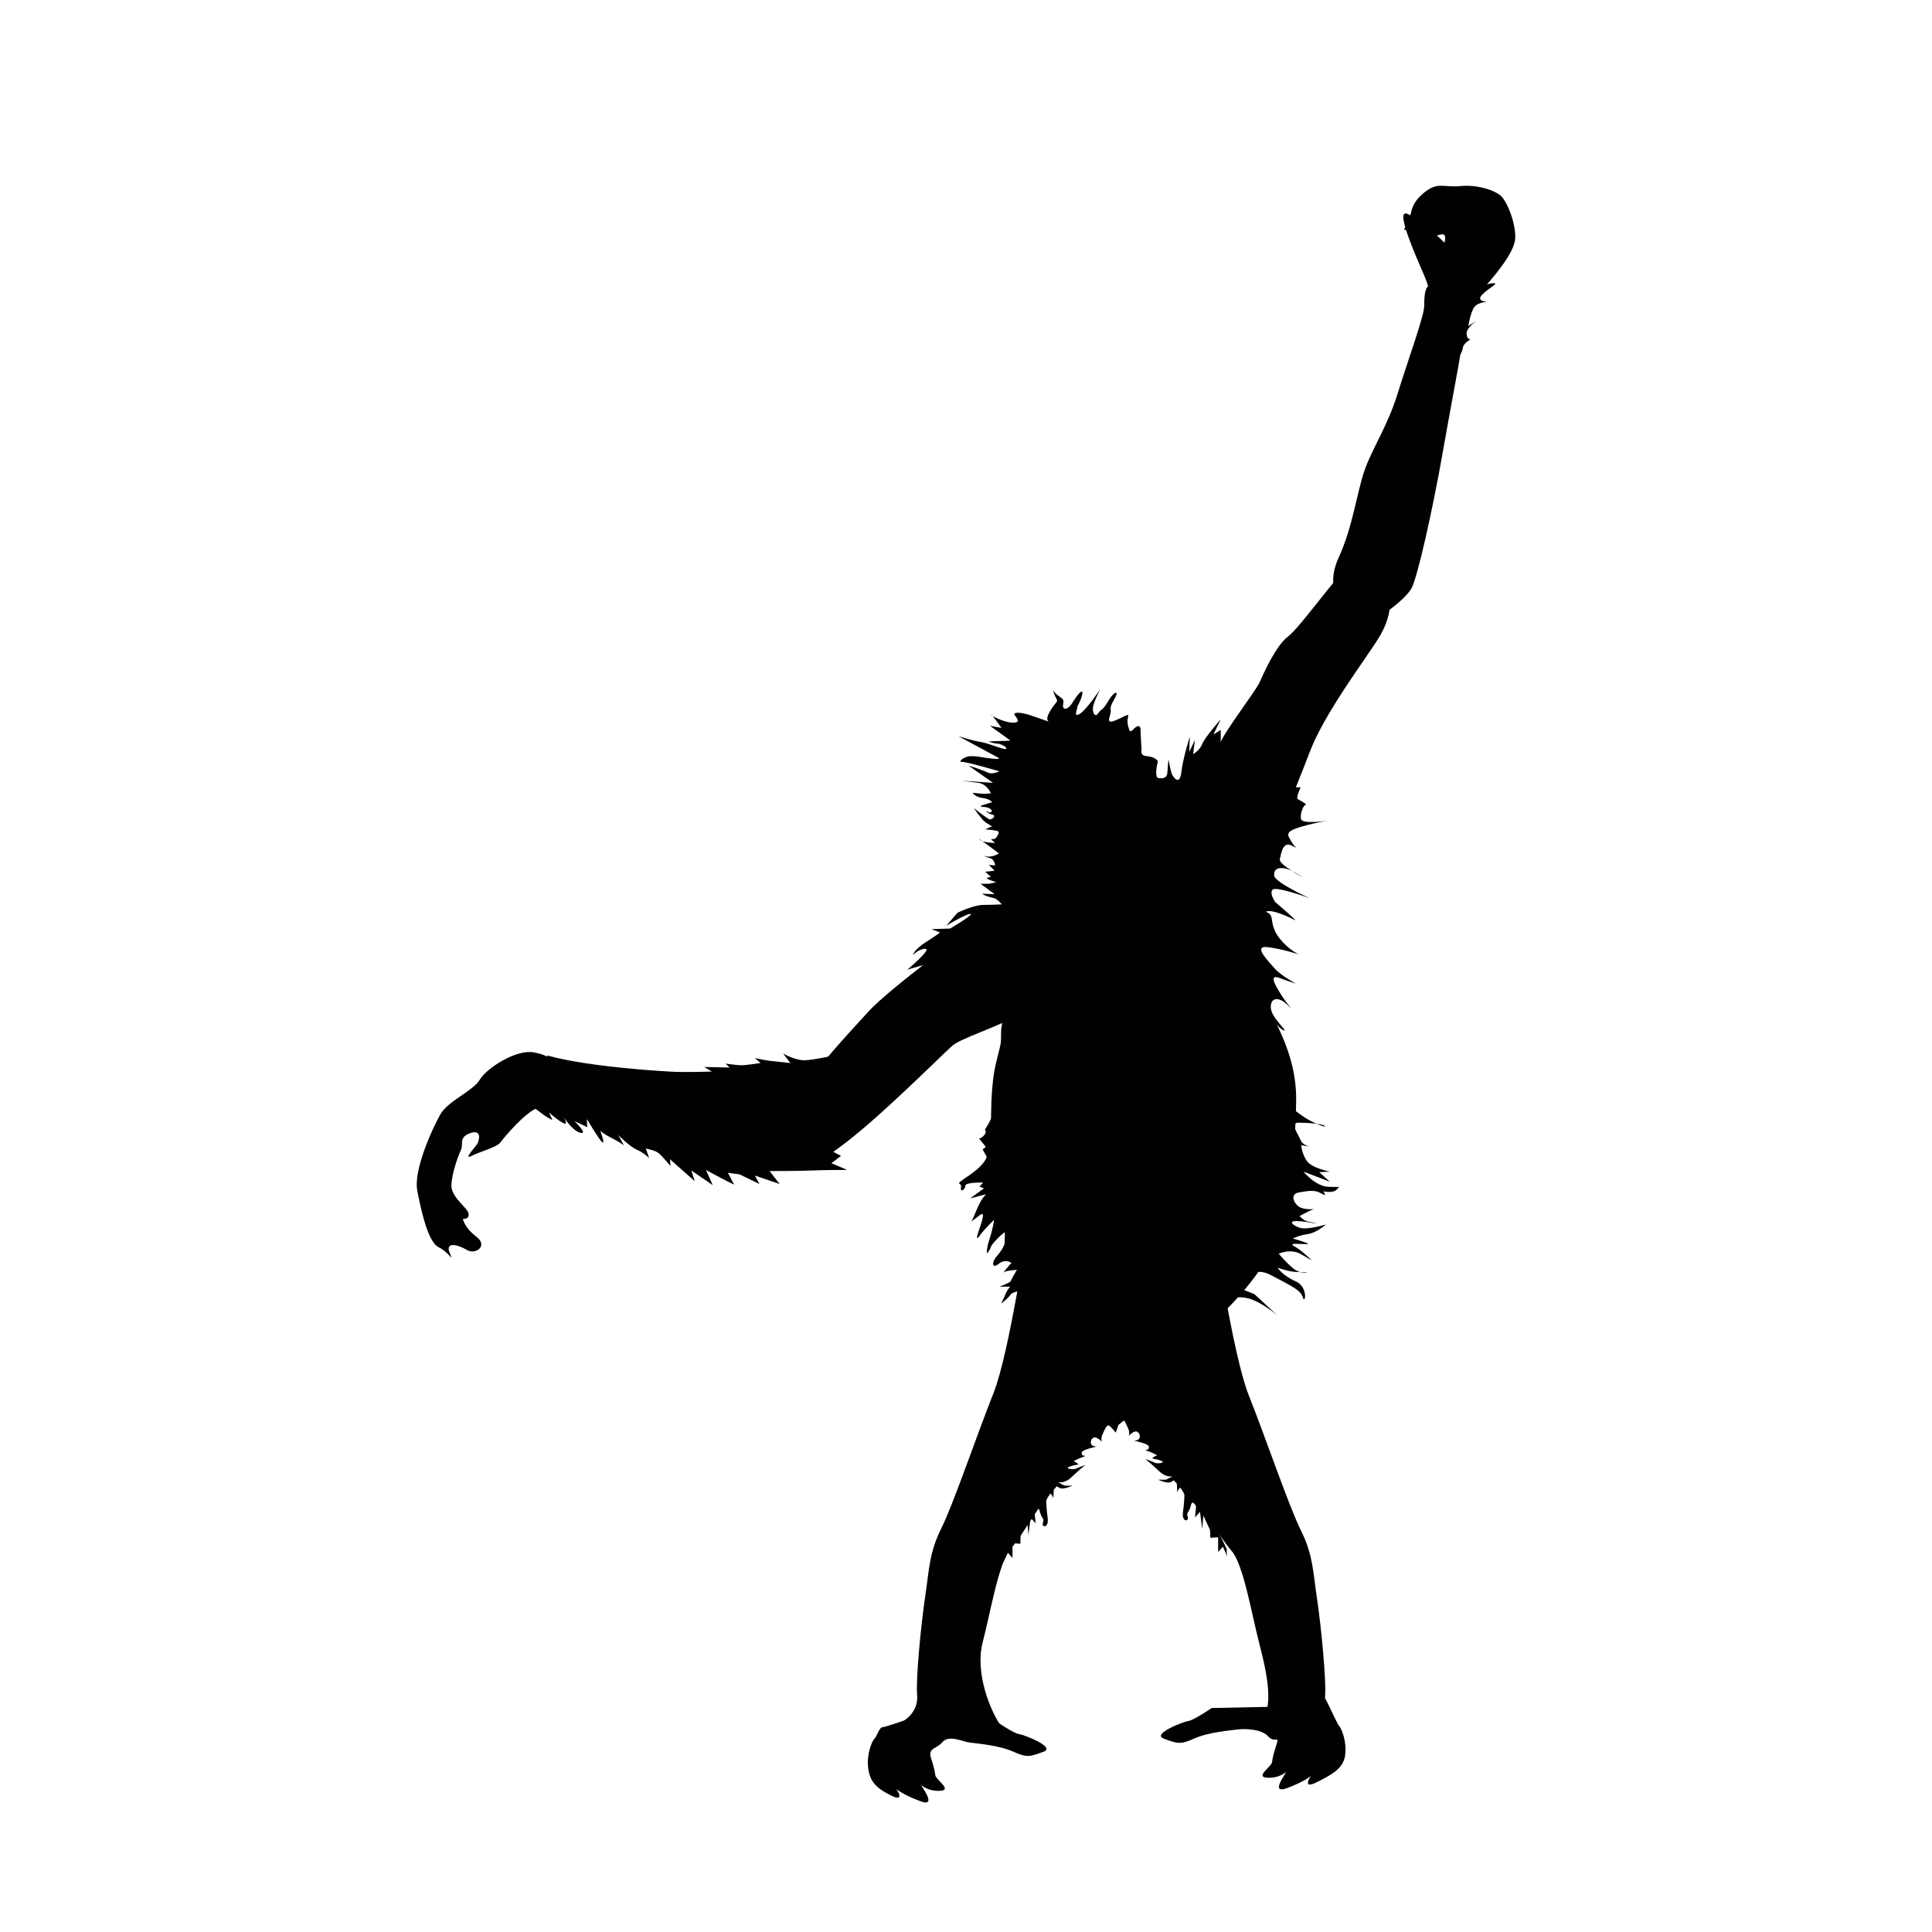
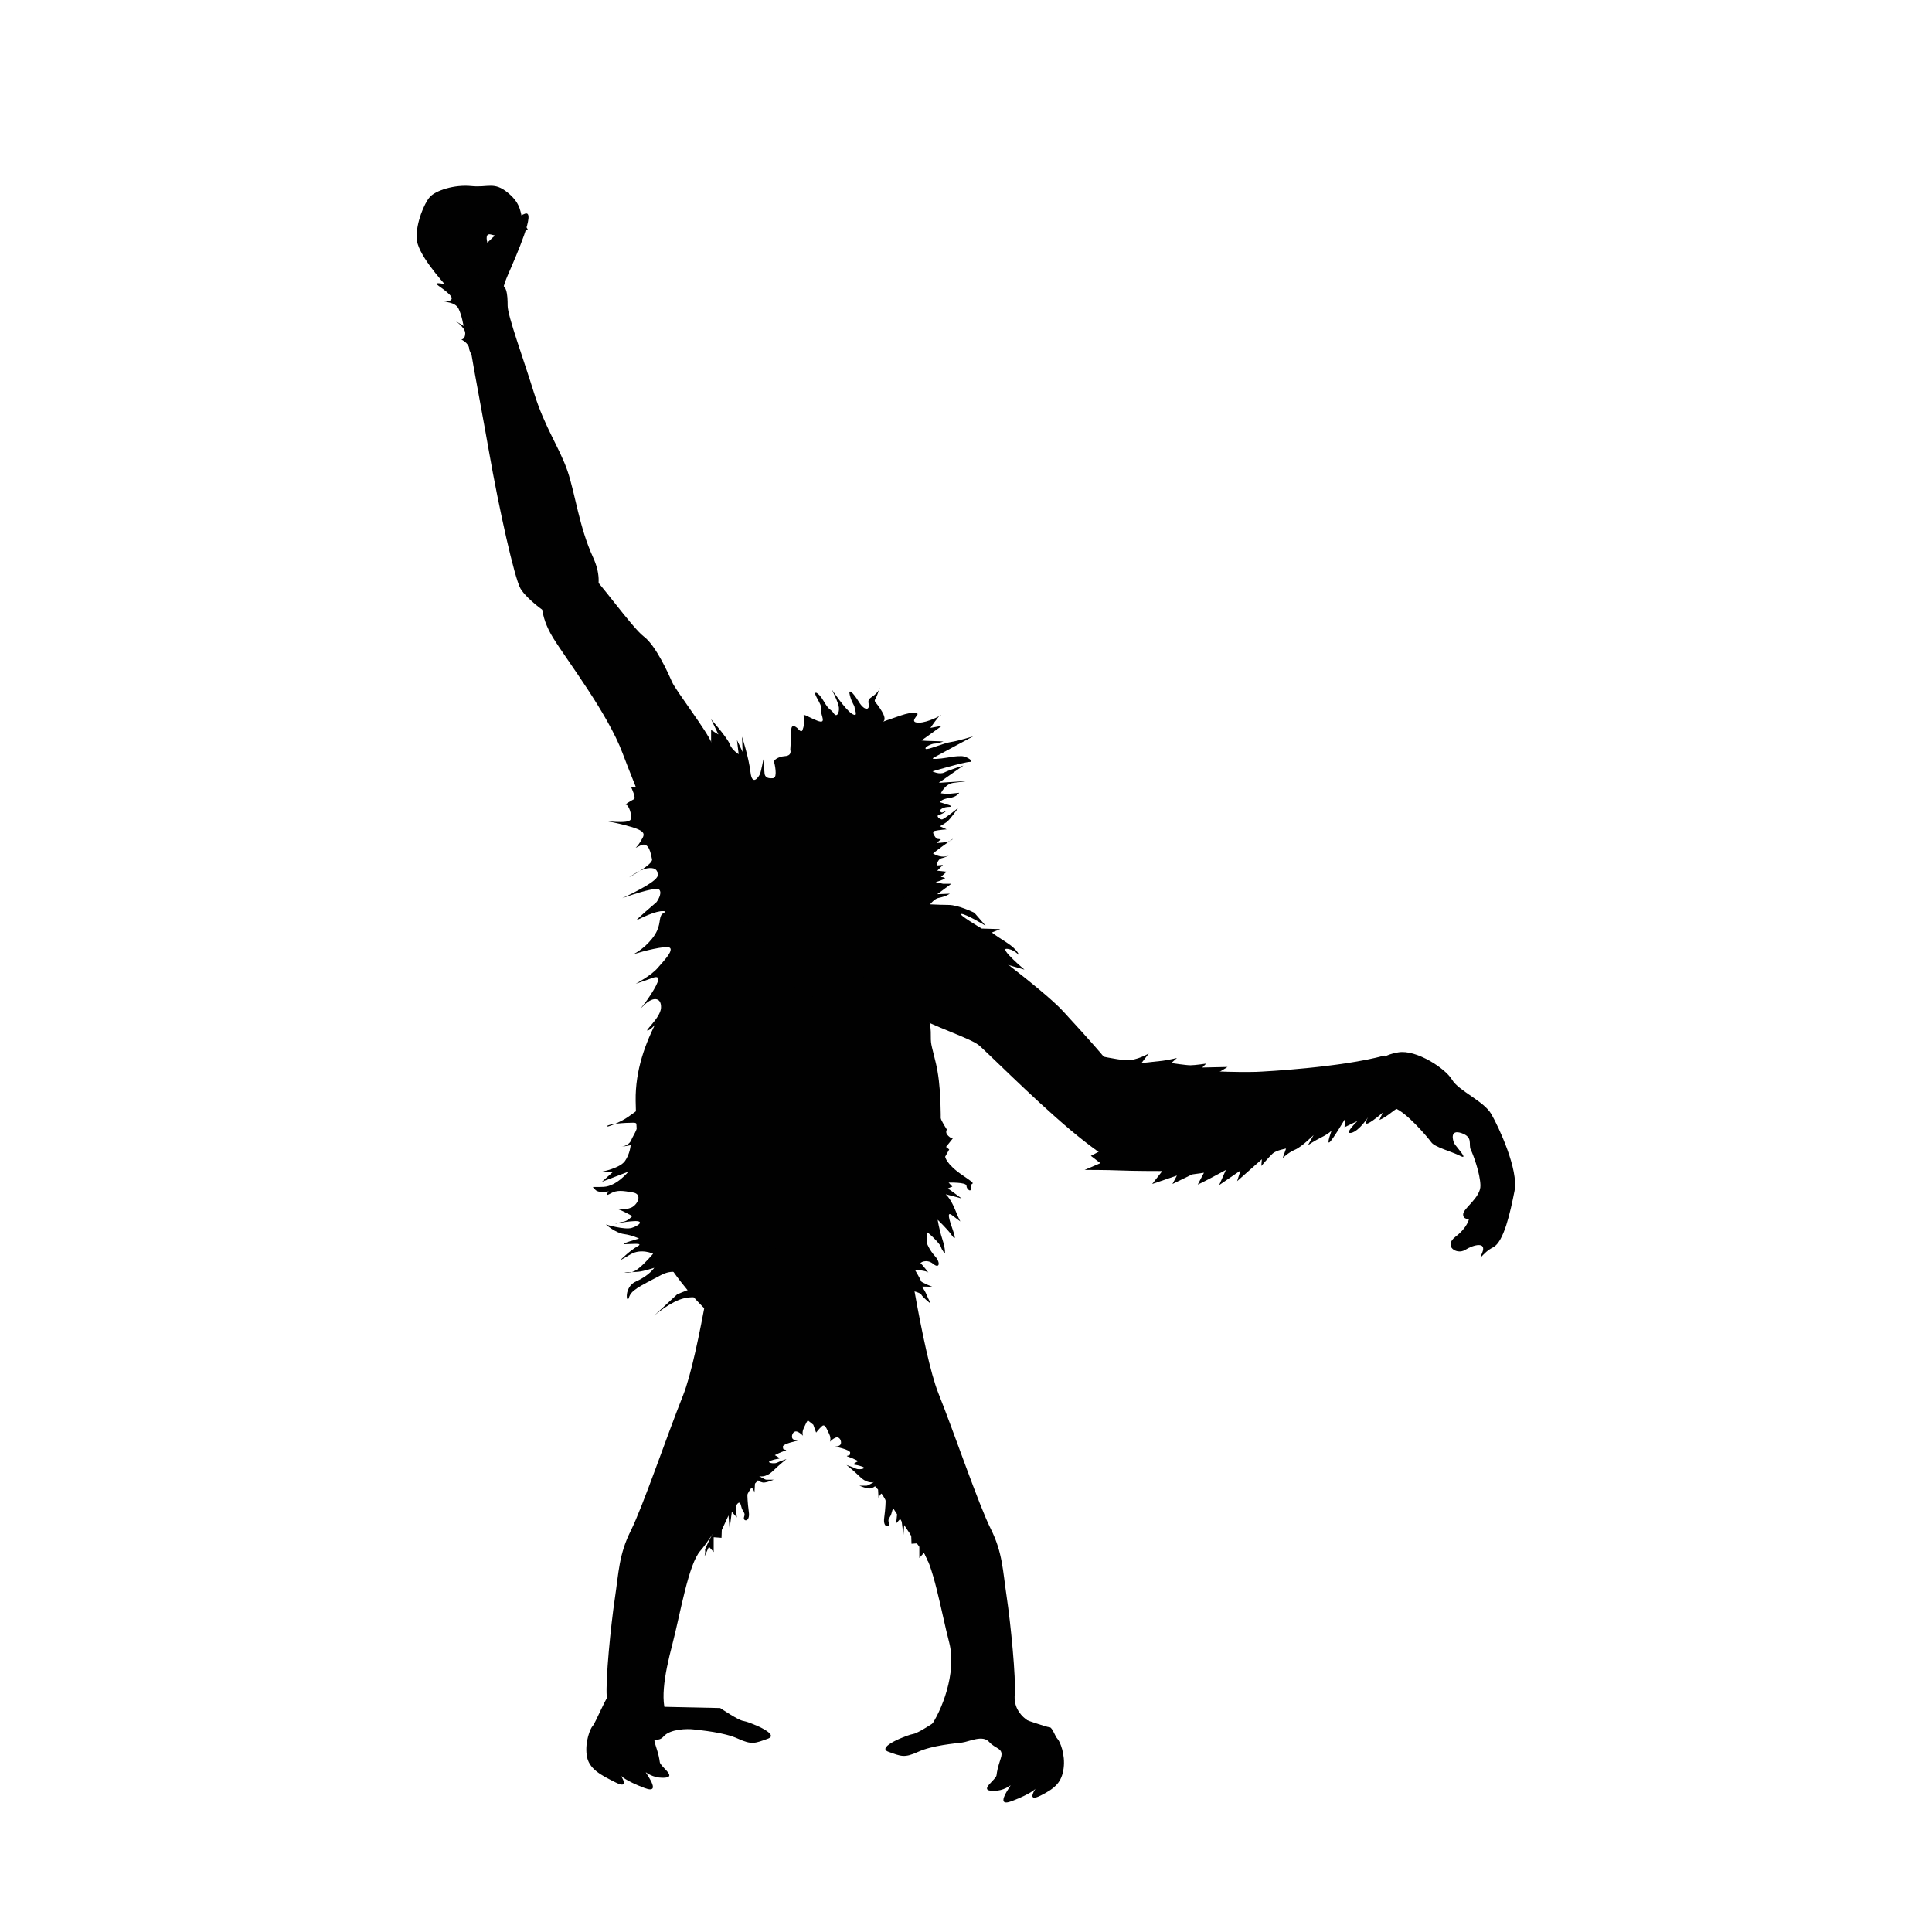
<svg xmlns="http://www.w3.org/2000/svg" version="1.2" baseProfile="tiny" id="Layer_1" x="0px" y="0px" width="200px" height="200px" viewBox="0 0 200 200" overflow="inherit" xml:space="preserve">
  <g>
    <g id="g10_1_">
      <g id="Layer_1_2_">
-         <path id="path13" fill="#010101" d="M123.164,81.168c-1.236,1.454-1.697,2.74-2.333,6.003c-0.636,3.265,1.814,11.892,5.446,12.81     c3.631,0.919,2.59,0.293,3.357-0.934s1.592-3.289,1.613-7.202c0.02-3.912,2.741-9.733,4.288-13.879     c1.548-4.144,5.798-9.668,7.192-11.938c1.395-2.269,1.466-4.267,0.582-5.708c-0.884-1.442-2.845-2.248-3.961-1.406     s-4.777,6.057-6.016,6.98c-1.238,0.923-2.547,3.844-2.93,4.722s-3.642,5.113-4.084,6.298     C125.879,78.099,123.164,81.169,123.164,81.168L123.164,81.168z" />
-         <path id="path15_1_" fill="#010101" d="M141.936,64.057c0.744,0.135,3.555-2.029,4.174-3.137     c0.619-1.106,2.205-8.158,3.264-14.218s2.252-11.82,2.343-14.022c0.091-2.202-2.019-2.407-3.126-3.025     c-1.106-0.62-1.156,0.952-1.155,1.996c0.001,1.044-1.638,5.492-2.741,9.049c-1.103,3.558-2.662,5.7-3.466,8.079     c-0.804,2.378-1.193,5.759-2.647,8.935c-1.455,3.176,0.201,5.097,1.266,5.303C139.846,63.016,141.191,63.924,141.936,64.057z" />
-         <path id="path17_2_" fill="#010101" d="M125.66,96.312c-1.248-1.559-4.78-1.143-12.469,0.104     c-7.689,1.247-9.56,8.936-9.56,10.391s0,1.039-0.52,3.221s-0.623,5.091-0.416,10.286c0.208,5.195,2.599,7.688,3.43,8.728     s10.493,9.352,12.78,11.014c2.285,1.663,1.974-0.207,5.299-2.285s6.649-6.546,7.793-8.936c1.143-2.391,2.077-8.416,2.182-14.858     c0.104-6.441-4.26-11.222-5.818-14.755C128.361,99.221,126.906,97.871,125.66,96.312z" />
-         <path id="path19_1_" fill="#010101" d="M98.551,108.281c-1.726,1.586-7.087,6.975-10.882,9.911     c-3.793,2.937-3.552,2.22-4.802,1.104c-1.25-1.114,0.736-4.542,0.294-5.73c-0.442-1.188,4.63-6.524,6.744-8.854     c2.112-2.328,10.28-8.307,11.913-9.578c1.635-1.27,7.77-0.162,8.757,2.131C113.436,103.91,100.277,106.694,98.551,108.281z" />
-         <path id="path21_1_" fill="#010101" d="M56.252,110.513l-0.624,3.637c0,0,7.792,2.493,14.131,5.194     c6.338,2.702,13.819,1.455,15.377,0.728c1.559-0.728,1.144-4.364,0.52-6.857c-0.623-2.493,1.593-4.294,0.139-3.463     s-13.75,1.385-16.452,1.177c0,0-8.208-0.415-12.676-1.662L56.252,110.513z" />
-         <path id="path23_1_" fill="#010101" d="M57.858,112.543c0.654,0.553-0.964,1.727-2.216,2.152     c-1.251,0.427-3.464,3.044-3.833,3.558c-0.368,0.514-2.084,0.943-3.011,1.414c-0.926,0.471,0.504-1.025,0.642-1.305     c0.138-0.28,0.501-1.49-0.75-1.064c-1.252,0.428-0.689,1.167-0.964,1.726c-0.275,0.561-0.959,2.424-0.998,3.678     c-0.038,1.256,1.735,2.359,1.786,2.962c0.05,0.604-0.601,0.516-0.601,0.516s0.145,0.882,1.406,1.849     c1.261,0.969-0.126,1.907-1.013,1.355c-0.887-0.553-2.236-0.868-1.764,0.29c0.473,1.159,0,0-1.119-0.55     c-1.119-0.551-1.791-3.659-2.223-5.84c-0.433-2.182,1.628-6.609,2.409-7.963c0.78-1.352,3.376-2.392,4.065-3.559     c0.689-1.166,3.711-3.144,5.557-2.825C58.86,109.562,57.205,111.99,57.858,112.543z" />
-         <path id="path25_1_" fill="#010101" d="M147.826,30.358L149,26.48c0,0,1.219-2.421,0.195-2.213s-1.292,0.652-1.985-0.008     c-0.693-0.661-0.063-0.62-1.2-0.505c-1.137,0.114-0.517,0.052-0.187-0.817c0.331-0.869,0.132-1.789,1.579-2.979     c1.446-1.19,2.036-0.519,3.794-0.696c1.757-0.178,3.701,0.462,4.292,1.134c0.59,0.671,1.418,2.676,1.368,4.247     s-2.395,4.21-3.52,5.473c-1.126,1.263-2.304,3.052-2.304,3.052L147.826,30.358z" />
-         <path id="path27_1_" fill="#010101" d="M150.307,29.063c0.227-0.858,0.276-2.43,0.008-3.03c-0.27-0.599-3.488-3.512-4.678-3.914     c-1.189-0.402,0.842,4.197,1.795,6.397c0.953,2.202,0.686,3.69,0.686,3.69S150.08,29.921,150.307,29.063z" />
-         <path id="path29" fill="#010101" d="M112.268,74.789c-1.408,0.125-3.289,0.754-5.199,1.659c-1.912,0.905-2.627,3.614-2.87,4.563     c-0.244,0.949-0.146,5.141-0.146,5.141s0.093,0.428,0.154,1.131c0.062,0.704,0.878,3.441,0.45,4.789     c-0.427,1.346-0.287,2.615,0.664,4.113s6.726,7.289,10.383,6.994c3.654-0.297,6.55-8.898,7.082-11.209s-2.272-5.964-0.911-6.93     c1.36-0.965,0.532-2.311,0.378-3.442c-0.155-1.132-2.723,0.677-3.092-1.036C118.789,78.85,114.629,74.581,112.268,74.789     L112.268,74.789z" />
-         <path id="path31" fill="#010101" d="M122.646,132.887c0,0-2.771,10.806-4.295,12.052c-1.523,1.247-1.385,0.554-3.74,1.802     c-2.355,1.246-2.078,2.493-3.602,4.295c-1.524,1.8-5.126,7.896-6.373,9.281s-2.078,6.512-2.909,9.697     c-0.832,3.187,0.831,7.204,1.939,8.728c1.108,1.524-3.048,0-5.126,0c-13.334,0-3.201,1.485-3.602-3.325     c-0.139-1.662,0.416-7.342,0.832-10.112c0.416-2.771,0.416-4.572,1.663-7.065c1.247-2.494,3.74-9.836,5.402-13.992     c1.663-4.156,3.603-17.456,3.603-17.456L122.646,132.887z" />
-         <path id="path33" fill="#010101" d="M109.464,133.094c0,0,2.771,10.806,4.294,12.053c1.524,1.247,1.386,0.555,3.74,1.801     c2.355,1.247,2.078,2.494,3.603,4.295s5.126,7.896,6.373,9.282c1.246,1.386,2.078,6.511,2.909,9.697     c0.832,3.187,1.408,6.304,0.299,7.827c-1.108,1.524,0.81,0.9,2.888,0.9c2.077,0,3.464-1.662,3.603-3.324     c0.138-1.662-0.416-7.343-0.832-10.113s-0.416-4.572-1.662-7.065c-1.247-2.494-3.741-9.837-5.403-13.993     s-3.603-17.455-3.603-17.455L109.464,133.094z" />
-         <path id="path35" fill="#010101" d="M104.319,94.624l15.916-12.884l0.325-0.217l-0.055-0.812c0,0-0.162-0.055-0.596-0.163     c-0.433-0.107-0.107-1.516-0.055-1.678c0.055-0.162-0.378-0.541-1.137-0.596c-0.757-0.054-0.541-0.649-0.541-0.649     s-0.107-1.624-0.107-2.11c0-0.488-0.379-0.434-0.758,0c-0.38,0.433-0.434-0.055-0.434-0.055s-0.271-0.649-0.108-1.191     c0.162-0.541-0.271-0.107-1.353,0.325c-1.084,0.433-0.38-0.542-0.434-1.028c-0.055-0.488,0.107-0.704,0.486-1.408     c0.379-0.703-0.162-0.596-0.757,0.434c-0.596,1.029-0.704,0.758-1.028,1.245c-0.325,0.487-0.596-0.055-0.541-0.595     c0.053-0.542,0.757-1.896,0.757-1.896s-1.407,2.111-2.11,2.544c-0.705,0.434-0.271-0.433-0.271-0.648     c0-0.217,0.271-0.434,0.487-1.246c0.217-0.812-0.325-0.324-0.921,0.649c-0.596,0.975-1.137,0.866-1.027,0.271     c0.107-0.595-0.055-0.541-0.596-0.974c-0.541-0.434-0.541-0.758-0.541-0.758s0.215,0.758,0.432,1.137     c0.217,0.38,0,0.217-0.648,1.3c-0.65,1.082,0,1.137,0,1.137s-0.867-0.325-2.004-0.703c-1.137-0.38-1.84-0.326-1.678-0.056     c0.162,0.271,0.758,0.812-0.162,0.812c-0.921,0-2.437-0.812-2.274-0.812s1.083,1.354,1.083,1.354l-1.191-0.217l2.111,1.516     c0,0-0.433,0.054-0.92,0.054s-1.354,0.055-1.354,0.055s0.596,0.216,0.92,0.216c0.325,0,1.083,0.379,0.921,0.542     c-0.163,0.162-1.841-0.596-2.599-0.704c-0.757-0.108-2.328-0.596-2.328-0.596s3.735,2.004,4.114,2.22     c0.379,0.217-0.703,0.108-1.354,0c-0.649-0.108-0.92-0.163-1.515-0.163c-0.596,0-1.407,0.597-0.867,0.597     c0.542,0,3.844,0.974,3.844,0.974s-0.704,0.379-1.245,0.109c-0.541-0.271-1.949-0.704-1.949-0.704l2.544,1.786l-3.248-0.217     c0,0,0.867,0.108,1.732,0.217c0.866,0.108,1.299,1.082,1.299,1.082s-0.433,0.055-0.704,0.055c-0.271,0-1.19-0.108-1.19-0.108     s0.217,0.434,1.028,0.542c0.812,0.107,0.975,0.433,0.975,0.433l-1.028,0.325c0,0-0.379,0.162,0.108,0.162     s1.028,0.271,0.866,0.487c-0.162,0.216-0.379,0-0.542-0.055c-0.162-0.054,0.217,0.271,0.65,0.38     c0.433,0.107-0.055,0.486-0.271,0.486c-0.217,0-1.678-1.19-1.678-1.19s0.811,1.19,1.191,1.461     c0.379,0.271,0.703,0.433,0.703,0.433l-0.703,0.326c0,0,0.812,0.054,1.245,0.161c0.433,0.108-0.217,0.812-0.217,0.812     l-0.433,0.054l0.433,0.379c0,0-0.487,0-1.028-0.107c-0.541-0.108-0.649-0.324-0.649-0.324s0.324,0.216,1.137,0.811     c0.812,0.596,0.92,0.705,0.92,0.705s-0.379,0.271-0.92,0.324c-0.542,0.054-0.867-0.217-0.867-0.217s0.38,0.271,0.867,0.379     c0.486,0.108,0.54,0.758,0.54,0.758l-0.648-0.055l0.595,0.596l-0.974,0.109l0.595,0.541c0,0-0.649,0.054-0.324,0.216     c0.324,0.163,0.865,0.325,0.865,0.325l-0.757,0.162h-0.866l1.461,1.083l-1.299-0.054c0,0,0.325,0.27,1.137,0.433     C103.616,93.108,104.319,94.624,104.319,94.624L104.319,94.624z" />
-         <path id="path37" fill="#010101" d="M126.896,134.564l6.349-20.209c0,0,0.99,0.757,1.747,1.281s2.329,1.164,2.155,0.932     c-0.176-0.232-1.807-0.35-2.738-0.35s0,1.224,0.233,1.806c0.233,0.581,1.048,0.698,1.048,0.698l-0.99-0.175     c0,0,0.059,0.874,0.583,1.631c0.524,0.758,2.388,1.107,2.388,1.107l-1.105,0.058l1.105,0.99l-2.737-1.048     c0,0,1.224,1.515,2.563,1.572c1.339,0.058,1.223-0.117,0.873,0.291c-0.35,0.407-1.398,0.175-1.398,0.175s0.525,0.641-0.174,0.232     c-0.699-0.407-1.281-0.291-2.33-0.115c-1.049,0.174-0.467,1.294,0.174,1.571c0.642,0.277,1.631,0.117,1.34,0.175     c-0.291,0.059-1.455,0.699-1.455,0.699s0.465,0.523,0.932,0.582c0.465,0.059,0.873,0.233,0.873,0.233s-0.873-0.233-1.98-0.292     c-1.106-0.058-0.523,0.467,0.233,0.699s2.679-0.35,2.679-0.35s-0.99,0.874-1.863,0.99s-1.572,0.466-1.572,0.466     s2.096,0.583,1.456,0.583c-0.642,0-2.038-0.176-1.282,0.232c0.758,0.408,1.807,1.457,1.807,1.457s0,0-1.107-0.642     c-1.106-0.641-2.329-0.058-2.329-0.058s0.815,0.989,1.572,1.572c0.757,0.582,1.397,0.35,1.397,0.35s-0.873,0-1.455-0.059     c-0.583-0.058-1.631-0.407-1.631-0.407s0.523,0.815,1.863,1.397s0.99,2.446,0.758,1.689c-0.234-0.758-0.99-1.107-3.32-2.33     c-2.33-1.224-3.436,1.281-3.436,1.281l1.746,0.699l2.389,2.213c0,0-1.748-1.514-3.146-1.806     C127.711,134.099,126.896,134.564,126.896,134.564L126.896,134.564z" />
-         <path id="path39" fill="#010101" d="M131.555,105.27l-4.368-4.661l1.806-9.085l4.95-10.018h0.698c0,0-0.523,1.106-0.291,1.223     c0.233,0.117,1.049,0.583,0.816,0.583c-0.233,0-0.641,0.989-0.467,1.515c0.176,0.523,2.971,0.116,2.971,0.116     s-1.164,0.116-2.971,0.641c-1.805,0.524-1.397,0.874-0.99,1.573c0.408,0.698,0.816,0.756-0.058,0.349s-1.048,0.933-1.165,1.456     c-0.116,0.524,2.389,1.863,2.389,1.863s-1.166-0.814-1.865-0.932c-0.697-0.115-1.164,0.059-1.105,0.758     c0.058,0.698,3.669,2.33,3.669,2.33s-3.495-1.281-3.845-0.874s0.292,1.281,0.292,1.281s2.388,2.038,2.038,1.864     c-0.35-0.175-1.98-0.99-2.736-0.933c-0.758,0.059,0,0,0.232,0.466c0.232,0.467,0,1.224,0.932,2.389     c0.932,1.164,1.98,1.631,1.98,1.631s-1.748-0.583-3.262-0.758s0,1.34,0.699,2.155s2.271,1.631,2.271,1.631     s-0.758-0.233-1.689-0.583s-0.815,0.233,0.117,1.689c0.932,1.456,1.572,1.922,0.64,1.049c-0.931-0.874-1.747-0.699-1.688,0.349     s1.863,2.505,1.34,2.329C132.37,106.492,131.555,105.27,131.555,105.27L131.555,105.27z" />
-         <polygon id="polygon41" fill="#010101" points="121.653,93.97 123.518,95.31 121.479,95.659    " />
-         <path id="path43" fill="#010101" d="M151.182,32l-0.523,5.358c0,0,0.699-0.699,0.757-1.281s0.815-0.932,0.815-0.932     s-0.408,0-0.408-0.641s1.107-1.34,1.107-1.34l-0.932,0.583c0,0,0.174-1.107,0.523-1.806s1.515-0.699,1.515-0.699     s-1.34,0-0.583-0.757c0.758-0.757,1.747-1.165,1.165-1.165s-1.339,0.35-1.339,0.35L151.182,32z" />
-         <path id="path45" fill="#010101" d="M119.73,80.516l0.758,1.34l1.922,0.641l3.961-5.009v-1.923l-0.758,0.467l0.758-1.572     c0,0-1.689,1.922-1.922,2.562s-0.932,1.049-0.932,1.049l0.175-1.457l-0.583,1.224l0.059-1.573c0,0-0.699,2.155-0.874,3.67     c-0.175,1.514-0.874,0.466-0.989,0.174c-0.117-0.29-0.35-1.514-0.35-1.514s-0.059,0.699-0.117,1.456S119.73,80.516,119.73,80.516     L119.73,80.516z" />
-         <path id="path47" fill="#010101" d="M104.764,93.562l0.582,1.397l-8.969,4.718l-2.446,0.698c0,0,2.562-2.154,1.864-2.154     s-1.281,0.641-1.281,0.641s0.059-0.524,1.34-1.34s1.456-0.989,1.456-0.989l-0.874-0.35l1.922-0.059c0,0,2.562-1.515,2.096-1.515     c-0.465,0-2.504,1.224-2.504,1.224l0.915-1.053l0.25-0.287c0,0,1.631-0.815,2.679-0.815S104.764,93.562,104.764,93.562     L104.764,93.562z" />
-         <path id="path49" fill="#010101" d="M86.476,109.229l-1.106,1.165l-11.416,0.698l-1.048-0.64l2.621,0.058l-0.407-0.407     c0,0,1.165,0.174,1.63,0.174s1.98-0.232,1.98-0.232l-0.583-0.524c0,0,0.99,0.233,1.515,0.292     c0.524,0.058,2.155,0.232,2.155,0.232l-0.757-0.99c0,0,1.281,0.758,2.33,0.699S86.476,109.229,86.476,109.229L86.476,109.229z" />
-         <path id="path51" fill="#010101" d="M55.2,114.762l1.049-1.863l29.354,5.999l1.456,0.757l-0.99,0.758l1.631,0.698     c0,0-2.388,0-3.669,0.058c-1.282,0.059-4.368,0.059-4.368,0.059l1.048,1.34l-2.562-0.873l0.465,0.873l-2.038-0.99l-1.223-0.174     l0.641,1.223c0,0-0.292-0.116-1.398-0.699c-1.106-0.582-1.514-0.815-1.514-0.815l0.699,1.573l-2.213-1.516l0.35,1.107     l-2.562-2.271l0.058,0.699c0,0-0.793-0.933-1.165-1.281c-0.371-0.35-1.397-0.524-1.397-0.524l0.35,0.989     c0,0-0.583-0.582-1.281-0.873s-1.922-1.514-1.922-1.514l0.583,1.048c0,0-0.583-0.407-1.398-0.815     c-0.815-0.408-1.048-0.699-1.048-0.699s0.524,1.398,0.233,1.224c-0.292-0.175-1.631-2.446-1.631-2.446l0.058,0.873l-1.339-0.64     c0,0,1.456,1.397,0.641,1.224c-0.815-0.176-1.747-1.632-1.747-1.632s0.524,0.874,0,0.641c-0.524-0.232-1.514-1.106-1.514-1.106     l0.35,0.758c0,0-0.407-0.117-1.223-0.758C55.142,114.529,55.2,114.762,55.2,114.762L55.2,114.762z" />
-         <path id="path53" fill="#010101" d="M106.43,131.426l0.119-2.982l-1.4-1.789l-2.386-11.21c0,0,0,0-0.209,0.447     c-0.208,0.446-0.596,1.043-0.596,1.043s0.238,0.298-0.149,0.656c-0.388,0.357-0.477,0.238-0.477,0.238l0.715,0.895l-0.328,0.269     l0.418,0.745c0,0-0.06,0.745-1.818,1.938c-1.759,1.191-0.715,0.596-0.835,1.222c-0.119,0.626,0.447,0.239,0.447-0.149     c0-0.387,1.849-0.327,1.849-0.327l-0.388,0.417c0,0,0.536,0.18,0.447,0.209c-0.09,0.029-1.401,1.014-1.401,1.014     s1.729-0.477,1.64-0.418c-0.09,0.061-0.537,0.508-0.983,1.61c-0.447,1.104-0.537,1.192-0.537,1.192s0.417-0.298,0.835-0.626     c0.417-0.328,0.536-0.149,0.029,1.282c-0.506,1.432-0.238,1.162,0.119,0.656c0.358-0.508,1.372-1.491,1.372-1.491     s-0.119,0.895-0.478,1.997c-0.357,1.104-0.269,1.491-0.269,1.491s0.299-0.298,0.418-0.686s1.401-1.581,1.431-1.491     c0.03,0.09-0.029,1.223-0.029,1.223s-0.238,0.626-0.806,1.252c-0.566,0.627-0.477,1.342,0.209,0.775s1.432-0.09,1.283-0.03     c-0.149,0.06-0.985,1.192-0.806,0.954c0.179-0.238,1.401-0.299,1.401-0.299s-0.596,1.014-0.627,1.164     c-0.029,0.148-1.192,0.596-1.192,0.596s1.192-0.06,1.104,0c-0.09,0.06-0.388,0.537-0.508,0.865     c-0.118,0.328-0.477,0.924-0.357,0.834c0.12-0.09,0.775-0.626,0.925-0.895c0.148-0.268,1.342-0.477,1.342-0.477L106.43,131.426z" />
-         <path id="path55" fill="#010101" d="M126.998,160.432c0.058-0.261-6.5-12.683-6.5-12.684l-4.42-2.138l-1.676,0.694l0.722,0.577     l0.29,0.808c0,0,0.289-0.375,0.605-0.663c0.318-0.289,0.491,0.288,0.752,0.809c0.26,0.521,0.028,0.925,0.058,0.838     c0.028-0.087,0.491-0.491,0.751-0.491s0.462,0.318,0.404,0.636c-0.059,0.317-0.607,0.317-0.607,0.317s1.59,0.318,1.561,0.637     c-0.029,0.317-0.086,0.26-0.174,0.289c-0.086,0.028-0.346,0.027,0.029,0.144c0.376,0.116,0.982,0.434,0.982,0.434     s-0.578,0.288-0.462,0.347c0.116,0.058,0.376,0.028,0.896,0.23c0.52,0.203-0.375,0.348-0.664,0.203s-0.982-0.376-0.982-0.376     s0.635,0.491,1.416,1.242c0.779,0.751,1.414,0.521,1.414,0.521s-0.605,0.375-0.75,0.375s-0.752,0-0.752,0s0.81,0.348,1.127,0.289     c0.318-0.058,0.492-0.23,0.492-0.23l0.316,0.347c0,0,0.059,1.097,0.059,0.925c0-0.174,0.26-0.578,0.317-0.492     c0.058,0.087,0.405,0.578,0.405,0.723s0,0.693-0.145,1.791s0.664,0.982,0.49,0.491s0.145-0.404,0.317-1.155     c0.174-0.751,0.55,0.086,0.55,0.086l-0.116,1.127l0.521-0.578l0.23,1.763l0.115-1.387l0.694,1.502l0.028,0.81l0.81-0.059v1.531     l0.491-0.549l0.462,1.012C127.056,161.125,126.939,160.691,126.998,160.432L126.998,160.432z" />
-         <path id="path57" fill="#010101" d="M103.917,161.047c-0.058-0.26,6.501-12.683,6.501-12.684l4.42-2.137l1.676,0.693     l-0.723,0.577l-0.289,0.81c0,0-0.289-0.376-0.606-0.665c-0.317-0.288-0.491,0.289-0.751,0.81c-0.26,0.52-0.029,0.924-0.058,0.838     c-0.03-0.087-0.491-0.492-0.751-0.492s-0.463,0.318-0.404,0.637c0.057,0.317,0.605,0.317,0.605,0.317s-1.588,0.317-1.56,0.636     c0.029,0.318,0.087,0.26,0.174,0.289s0.347,0.028-0.029,0.145c-0.376,0.115-0.982,0.434-0.982,0.434s0.578,0.288,0.462,0.346     c-0.115,0.059-0.375,0.029-0.895,0.231c-0.521,0.202,0.375,0.347,0.664,0.202s0.982-0.375,0.982-0.375s-0.636,0.49-1.416,1.242     c-0.779,0.751-1.416,0.52-1.416,0.52s0.607,0.376,0.752,0.376s0.75,0,0.75,0s-0.809,0.347-1.126,0.289s-0.491-0.231-0.491-0.231     l-0.318,0.347c0,0-0.057,1.098-0.057,0.925c0-0.174-0.26-0.578-0.318-0.491c-0.057,0.087-0.404,0.578-0.404,0.722     c0,0.145,0,0.694,0.145,1.791c0.145,1.099-0.664,0.982-0.491,0.492c0.174-0.492-0.144-0.405-0.317-1.156     s-0.549,0.087-0.549,0.087l0.115,1.127l-0.52-0.577l-0.231,1.761l-0.116-1.386l-0.693,1.502l-0.028,0.809l-0.81-0.058v1.531     l-0.491-0.55l-0.462,1.012C103.859,161.74,103.975,161.307,103.917,161.047L103.917,161.047z" />
+         <path id="path13" fill="#010101" d="M76.819,81.168c0,0.001-2.715-3.069-3.154-4.254c-0.441-1.185-3.701-5.42-4.084-6.298     c-0.383-0.878-1.691-3.799-2.93-4.722s-4.9-6.138-6.016-6.98c-1.116-0.842-3.077-0.036-3.961,1.406     c-0.885,1.441-0.813,3.439,0.582,5.708c1.394,2.27,5.644,7.794,7.191,11.938c1.547,4.146,4.268,9.967,4.288,13.879     c0.021,3.913,0.847,5.975,1.613,7.202s-0.274,1.854,3.356,0.934c3.633-0.918,6.082-9.545,5.446-12.81     C78.517,83.908,78.056,82.622,76.819,81.168L76.819,81.168z" />
+         <path id="path15_1_" fill="#010101" d="M60.136,63.017c1.064-0.206,2.721-2.127,1.266-5.303     c-1.454-3.176-1.843-6.557-2.646-8.935c-0.805-2.379-2.363-4.521-3.467-8.079c-1.103-3.557-2.742-8.005-2.74-9.049     c0-1.044-0.049-2.616-1.155-1.996c-1.107,0.618-3.218,0.823-3.126,3.025c0.091,2.202,1.283,7.962,2.343,14.022     s2.646,13.112,3.265,14.218c0.618,1.108,3.43,3.272,4.174,3.137C58.792,63.924,60.138,63.016,60.136,63.017z" />
+         <path id="path17_2_" fill="#010101" d="M71.622,99.222c-1.558,3.533-5.922,8.314-5.818,14.754     c0.105,6.442,1.039,12.467,2.183,14.858c1.144,2.39,4.468,6.858,7.793,8.937s3.015,3.947,5.3,2.285     c2.286-1.662,11.948-9.975,12.779-11.015s3.223-3.533,3.43-8.728c0.207-5.195,0.104-8.104-0.416-10.287     c-0.52-2.182-0.52-1.766-0.52-3.221s-1.871-9.144-9.561-10.391c-7.688-1.247-11.221-1.663-12.469-0.104     C73.077,97.871,71.622,99.221,71.622,99.222z" />
+         <path id="path19_1_" fill="#010101" d="M89.408,97.265c0.987-2.293,7.122-3.401,8.757-2.131c1.633,1.271,9.802,7.25,11.913,9.578     c2.114,2.33,7.186,7.666,6.744,8.854c-0.441,1.188,1.544,4.615,0.294,5.729c-1.25,1.116-1.009,1.833-4.802-1.104     c-3.795-2.936-9.156-8.324-10.882-9.91C99.707,106.693,86.548,103.91,89.408,97.265z" />
+         <path id="path21_1_" fill="#010101" d="M143.316,109.268c-4.468,1.246-12.676,1.662-12.676,1.662     c-2.702,0.207-14.998-0.347-16.452-1.178s0.762,0.971,0.14,3.463c-0.625,2.493-1.039,6.129,0.52,6.857     c1.558,0.727,9.039,1.974,15.377-0.729c6.339-2.701,14.131-5.193,14.131-5.193l-0.624-3.637L143.316,109.268z" />
+         <path id="path23_1_" fill="#010101" d="M144.752,108.938c1.847-0.319,4.869,1.658,5.558,2.824     c0.688,1.168,3.284,2.207,4.065,3.559c0.78,1.354,2.842,5.781,2.408,7.964c-0.432,2.181-1.104,5.289-2.223,5.84     c-1.119,0.55-1.592,1.709-1.119,0.55c0.473-1.158-0.877-0.843-1.764-0.29c-0.887,0.552-2.274-0.386-1.014-1.354     c1.262-0.967,1.406-1.85,1.406-1.85s-0.65,0.088-0.602-0.516c0.052-0.604,1.824-1.706,1.787-2.962     c-0.039-1.254-0.724-3.117-0.998-3.679c-0.275-0.559,0.287-1.297-0.965-1.726c-1.25-0.426-0.888,0.784-0.75,1.063     c0.139,0.281,1.568,1.777,0.643,1.306c-0.928-0.472-2.643-0.899-3.012-1.414c-0.369-0.514-2.582-3.131-3.832-3.558     c-1.252-0.426-2.871-1.6-2.217-2.152C142.778,111.99,141.123,109.562,144.752,108.938z" />
+         <path id="path25_1_" fill="#010101" d="M48.951,33.168c0,0-1.178-1.789-2.304-3.052c-1.125-1.263-3.471-3.902-3.52-5.473     c-0.051-1.571,0.777-3.576,1.367-4.247c0.592-0.672,2.535-1.312,4.293-1.134c1.758,0.177,2.348-0.494,3.793,0.696     c1.447,1.19,1.248,2.11,1.579,2.979c0.33,0.869,0.95,0.931-0.187,0.817c-1.137-0.115-0.508-0.156-1.2,0.505     c-0.692,0.66-0.961,0.216-1.985,0.008c-1.023-0.208,0.195,2.213,0.195,2.213l1.174,3.878L48.951,33.168z" />
+         <path id="path27_1_" fill="#010101" d="M51.865,32.206c0,0-0.267-1.488,0.687-3.69c0.953-2.2,2.983-6.799,1.795-6.397     c-1.19,0.402-4.408,3.315-4.678,3.914c-0.269,0.6-0.22,2.172,0.008,3.03C49.903,29.921,51.865,32.206,51.865,32.206z" />
+         <path id="path29" fill="#010101" d="M87.716,74.789c-2.361-0.208-6.521,4.061-6.894,5.773c-0.368,1.713-2.937-0.096-3.092,1.036     c-0.154,1.131-0.981,2.477,0.378,3.442c1.361,0.966-1.443,4.619-0.911,6.93s3.429,10.912,7.082,11.209     c3.657,0.295,9.433-5.497,10.384-6.995c0.95-1.498,1.09-2.767,0.663-4.113c-0.428-1.348,0.388-4.085,0.45-4.789     c0.061-0.703,0.154-1.131,0.154-1.131s0.098-4.192-0.146-5.141c-0.242-0.949-0.958-3.658-2.869-4.562     C91.005,75.543,89.124,74.914,87.716,74.789L87.716,74.789z" />
+         <path id="path31" fill="#010101" d="M93.546,126.792c0,0,1.939,13.3,3.603,17.456c1.662,4.156,4.154,11.498,5.402,13.992     c1.246,2.492,1.246,4.294,1.662,7.064s0.972,8.45,0.832,10.112c-0.4,4.81,9.732,3.325-3.602,3.325c-2.078,0-6.233,1.523-5.126,0     c1.107-1.524,2.771-5.541,1.939-8.729c-0.832-3.185-1.662-8.312-2.91-9.697c-1.246-1.385-4.848-7.48-6.372-9.28     c-1.524-1.802-1.247-3.05-3.603-4.295c-2.354-1.248-2.217-0.556-3.74-1.802s-4.295-12.053-4.295-12.053L93.546,126.792z" />
+         <path id="path33" fill="#010101" d="M74.311,126.999c0,0-1.94,13.299-3.603,17.455c-1.662,4.155-4.156,11.499-5.404,13.993     c-1.245,2.492-1.245,4.295-1.661,7.064c-0.416,2.771-0.97,8.451-0.832,10.113c0.139,1.662,1.526,3.324,3.603,3.324     c2.078,0,3.996,0.624,2.889-0.9c-1.109-1.523-0.533-4.64,0.299-7.826c0.831-3.187,1.662-8.312,2.908-9.697     c1.248-1.387,4.849-7.481,6.373-9.282c1.525-1.802,1.248-3.048,3.604-4.295c2.354-1.246,2.216-0.554,3.74-1.802     c1.523-1.246,4.294-12.053,4.294-12.053L74.311,126.999z" />
+         <path id="path35" fill="#010101" d="M95.665,94.624c0,0,0.702-1.516,1.517-1.676c0.812-0.163,1.137-0.433,1.137-0.433     l-1.299,0.054l1.461-1.083h-0.866l-0.757-0.162c0,0,0.541-0.162,0.865-0.325c0.325-0.162-0.324-0.216-0.324-0.216l0.595-0.541     l-0.974-0.109l0.595-0.596l-0.648,0.055c0,0,0.055-0.65,0.541-0.758s0.867-0.379,0.867-0.379s-0.326,0.271-0.867,0.217     c-0.541-0.053-0.92-0.324-0.92-0.324s0.107-0.109,0.92-0.705c0.812-0.595,1.137-0.811,1.137-0.811s-0.107,0.216-0.648,0.324     c-0.541,0.107-1.029,0.107-1.029,0.107l0.434-0.379l-0.434-0.054c0,0-0.649-0.704-0.217-0.812     c0.434-0.107,1.246-0.161,1.246-0.161l-0.703-0.326c0,0,0.323-0.162,0.703-0.433c0.379-0.271,1.19-1.461,1.19-1.461     s-1.461,1.19-1.679,1.19c-0.215,0-0.703-0.379-0.271-0.486c0.433-0.109,0.812-0.434,0.649-0.38     c-0.162,0.055-0.379,0.271-0.541,0.055c-0.162-0.216,0.379-0.487,0.865-0.487c0.487,0,0.108-0.162,0.108-0.162l-1.028-0.325     c0,0,0.164-0.326,0.976-0.433c0.811-0.108,1.028-0.542,1.028-0.542s-0.92,0.108-1.19,0.108s-0.704-0.055-0.704-0.055     s0.434-0.974,1.299-1.082c0.865-0.109,1.732-0.217,1.732-0.217l-3.248,0.217l2.544-1.786c0,0-1.408,0.433-1.949,0.704     c-0.541,0.27-1.245-0.109-1.245-0.109s3.302-0.974,3.844-0.974c0.54,0-0.271-0.597-0.867-0.597c-0.594,0-0.866,0.055-1.514,0.163     c-0.652,0.108-1.734,0.217-1.354,0c0.379-0.216,4.113-2.22,4.113-2.22s-1.57,0.488-2.327,0.596     c-0.758,0.108-2.437,0.866-2.6,0.704c-0.162-0.163,0.596-0.542,0.922-0.542c0.323,0,0.92-0.216,0.92-0.216     s-0.867-0.055-1.354-0.055s-0.92-0.054-0.92-0.054l2.11-1.516l-1.19,0.217c0,0,0.92-1.354,1.083-1.354s-1.354,0.812-2.273,0.812     s-0.324-0.541-0.162-0.812c0.162-0.27-0.541-0.324-1.679,0.056c-1.137,0.378-2.004,0.703-2.004,0.703s0.649-0.055,0-1.137     c-0.647-1.083-0.864-0.92-0.647-1.3c0.217-0.379,0.432-1.137,0.432-1.137s0,0.324-0.541,0.758     c-0.541,0.433-0.703,0.379-0.596,0.974c0.109,0.595-0.432,0.704-1.027-0.271c-0.596-0.973-1.139-1.461-0.921-0.649     c0.216,0.812,0.487,1.029,0.487,1.246c0,0.215,0.434,1.082-0.271,0.648c-0.703-0.433-2.109-2.544-2.109-2.544     s0.703,1.354,0.756,1.896c0.056,0.54-0.215,1.082-0.541,0.595c-0.323-0.487-0.432-0.216-1.027-1.245     c-0.596-1.03-1.137-1.137-0.757-0.434c0.379,0.704,0.541,0.92,0.485,1.408c-0.054,0.486,0.65,1.461-0.434,1.028     c-1.082-0.432-1.516-0.866-1.354-0.325c0.164,0.542-0.107,1.191-0.107,1.191s-0.055,0.488-0.434,0.055     c-0.379-0.434-0.758-0.488-0.758,0c0,0.486-0.107,2.11-0.107,2.11s0.216,0.595-0.541,0.649c-0.76,0.055-1.192,0.434-1.137,0.596     c0.052,0.162,0.377,1.571-0.056,1.678c-0.434,0.108-0.596,0.163-0.596,0.163l-0.056,0.812l0.326,0.217L95.665,94.624     L95.665,94.624z" />
+         <path id="path37" fill="#010101" d="M73.087,134.564c0,0-0.814-0.465-2.215-0.181c-1.397,0.292-3.146,1.806-3.146,1.806     l2.389-2.213l1.746-0.699c0,0-1.106-2.504-3.437-1.28s-3.086,1.571-3.319,2.33c-0.231,0.757-0.582-1.106,0.758-1.688     c1.341-0.582,1.863-1.397,1.863-1.397s-1.048,0.349-1.632,0.407c-0.582,0.059-1.454,0.059-1.454,0.059s0.64,0.232,1.397-0.35     c0.756-0.584,1.571-1.572,1.571-1.572s-1.224-0.583-2.329,0.058c-1.107,0.642-1.107,0.642-1.107,0.642s1.05-1.049,1.808-1.457     c0.756-0.407-0.64-0.231-1.282-0.231c-0.64,0,1.456-0.583,1.456-0.583s-0.698-0.35-1.571-0.466s-1.863-0.99-1.863-0.99     s1.923,0.582,2.679,0.351c0.756-0.232,1.339-0.758,0.233-0.699c-1.107,0.059-1.98,0.292-1.98,0.292s0.408-0.175,0.873-0.233     c0.467-0.059,0.932-0.582,0.932-0.582s-1.164-0.64-1.455-0.699c-0.291-0.058,0.698,0.103,1.34-0.175     c0.642-0.276,1.224-1.396,0.175-1.571c-1.05-0.176-1.632-0.291-2.33,0.115c-0.699,0.409-0.175-0.231-0.175-0.231     s-1.047,0.231-1.397-0.175c-0.351-0.408-0.466-0.233,0.873-0.291s2.563-1.572,2.563-1.572l-2.737,1.048l1.104-0.99l-1.104-0.058     c0,0,1.864-0.35,2.388-1.107c0.524-0.757,0.583-1.631,0.583-1.631l-0.989,0.176c0,0,0.814-0.117,1.047-0.699     c0.233-0.582,1.164-1.806,0.233-1.806s-2.562,0.118-2.737,0.351c-0.174,0.231,1.397-0.408,2.154-0.933     c0.758-0.524,1.747-1.28,1.747-1.28L73.087,134.564L73.087,134.564z" />
+         <path id="path39" fill="#010101" d="M68.429,105.27c0,0-0.815,1.223-1.34,1.396c-0.523,0.176,1.281-1.281,1.34-2.329     s-0.758-1.224-1.688-0.349c-0.932,0.873-0.292,0.406,0.64-1.049c0.933-1.457,1.049-2.039,0.117-1.689     c-0.931,0.35-1.688,0.583-1.688,0.583s1.571-0.815,2.271-1.631c0.699-0.815,2.213-2.33,0.699-2.155     c-1.514,0.175-3.262,0.758-3.262,0.758s1.048-0.467,1.98-1.631c0.932-1.165,0.699-1.922,0.932-2.389     c0.231-0.466,0.99-0.407,0.231-0.466c-0.756-0.057-2.386,0.758-2.735,0.933c-0.351,0.174,2.037-1.864,2.037-1.864     s0.643-0.874,0.293-1.281c-0.351-0.407-3.846,0.874-3.846,0.874s3.611-1.632,3.67-2.33c0.059-0.699-0.408-0.873-1.105-0.758     c-0.699,0.118-1.865,0.932-1.865,0.932s2.505-1.339,2.389-1.863c-0.117-0.523-0.291-1.863-1.164-1.456     c-0.875,0.407-0.467,0.349-0.059-0.349c0.407-0.699,0.814-1.049-0.99-1.573c-1.807-0.525-2.971-0.641-2.971-0.641     s2.795,0.407,2.971-0.116c0.174-0.526-0.234-1.515-0.467-1.515s0.583-0.466,0.816-0.583c0.231-0.117-0.291-1.223-0.291-1.223     h0.697l4.95,10.018l1.806,9.085L68.429,105.27L68.429,105.27z" />
+         <polygon id="polygon41" fill="#010101" points="78.505,95.659 76.466,95.31 78.331,93.97    " />
+         <path id="path43" fill="#010101" d="M46.704,29.67c0,0-0.757-0.35-1.339-0.35s0.407,0.408,1.165,1.165     c0.758,0.757-0.583,0.757-0.583,0.757s1.166,0,1.515,0.699c0.35,0.699,0.523,1.806,0.523,1.806l-0.932-0.583     c0,0,1.106,0.699,1.106,1.34s-0.407,0.641-0.407,0.641s0.756,0.35,0.814,0.932s0.757,1.281,0.757,1.281L48.802,32L46.704,29.67z" />
+         <path id="path45" fill="#010101" d="M80.253,80.516c0,0-1.049,0.292-1.107-0.465c-0.059-0.757-0.117-1.456-0.117-1.456     s-0.232,1.224-0.35,1.514c-0.115,0.292-0.814,1.34-0.989-0.174c-0.175-1.515-0.874-3.67-0.874-3.67l0.059,1.573l-0.582-1.224     l0.174,1.457c0,0-0.698-0.409-0.932-1.049c-0.232-0.64-1.922-2.562-1.922-2.562l0.758,1.572l-0.758-0.467v1.923l3.961,5.009     l1.922-0.641L80.253,80.516L80.253,80.516z" />
+         <path id="path47" fill="#010101" d="M95.22,93.562c0,0,1.922,0.116,2.97,0.116s2.679,0.815,2.679,0.815l0.25,0.287l0.915,1.053     c0,0-2.039-1.224-2.504-1.224c-0.466,0,2.096,1.515,2.096,1.515l1.922,0.059l-0.873,0.35c0,0,0.175,0.173,1.455,0.989     c1.281,0.816,1.34,1.34,1.34,1.34s-0.582-0.641-1.28-0.641s1.864,2.154,1.864,2.154l-2.446-0.698l-8.969-4.718L95.22,93.562     L95.22,93.562z" />
+         <path id="path49" fill="#010101" d="M113.508,109.229c0,0,2.037,0.467,3.086,0.525s2.33-0.699,2.33-0.699l-0.758,0.99     c0,0,1.631-0.174,2.155-0.232s1.515-0.291,1.515-0.291l-0.582,0.523c0,0,1.515,0.232,1.979,0.232s1.63-0.174,1.63-0.174     l-0.406,0.406l2.62-0.058l-1.048,0.64l-11.416-0.697L113.508,109.229L113.508,109.229z" />
+         <path id="path51" fill="#010101" d="M144.783,114.762c0,0,0.059-0.232-0.764,0.412c-0.816,0.641-1.223,0.758-1.223,0.758     l0.35-0.758c0,0-0.99,0.874-1.514,1.105c-0.524,0.234,0-0.641,0-0.641s-0.933,1.456-1.748,1.633     c-0.814,0.172,0.642-1.225,0.642-1.225l-1.339,0.641l0.059-0.873c0,0-1.34,2.271-1.632,2.445     c-0.291,0.174,0.233-1.224,0.233-1.224s-0.233,0.291-1.049,0.698c-0.814,0.408-1.397,0.815-1.397,0.815l0.583-1.048     c0,0-1.225,1.223-1.922,1.514c-0.698,0.291-1.281,0.873-1.281,0.873l0.35-0.988c0,0-1.025,0.174-1.396,0.523     c-0.372,0.348-1.165,1.281-1.165,1.281l0.058-0.699l-2.562,2.271l0.351-1.107l-2.213,1.516l0.698-1.572     c0,0-0.408,0.232-1.515,0.814c-1.105,0.583-1.397,0.699-1.397,0.699l0.642-1.223l-1.224,0.174l-2.038,0.99l0.465-0.873     l-2.562,0.873l1.048-1.34c0,0-3.086,0-4.367-0.06c-1.281-0.058-3.67-0.058-3.67-0.058l1.631-0.698l-0.99-0.759l1.457-0.756     l29.354-6L144.783,114.762L144.783,114.762z" />
+         <path id="path53" fill="#010101" d="M94.029,133.54c0,0,1.194,0.209,1.343,0.478c0.149,0.269,0.805,0.805,0.924,0.895     c0.121,0.09-0.238-0.506-0.356-0.834c-0.12-0.328-0.418-0.805-0.508-0.865c-0.089-0.061,1.104,0,1.104,0     s-1.164-0.447-1.193-0.596c-0.03-0.15-0.627-1.164-0.627-1.164s1.223,0.061,1.401,0.299s-0.657-0.895-0.806-0.954     s0.597-0.537,1.283,0.03c0.686,0.566,0.775-0.148,0.209-0.775c-0.568-0.626-0.807-1.252-0.807-1.252s-0.059-1.133-0.029-1.223     c0.031-0.09,1.312,1.104,1.432,1.49c0.119,0.389,0.418,0.687,0.418,0.687s0.088-0.387-0.27-1.491     c-0.358-1.102-0.478-1.996-0.478-1.996s1.015,0.982,1.372,1.49c0.357,0.506,0.625,0.776,0.119-0.656     c-0.508-1.431-0.389-1.609,0.029-1.281s0.834,0.625,0.834,0.625s-0.09-0.088-0.537-1.191c-0.445-1.102-0.893-1.549-0.982-1.609     c-0.089-0.06,1.64,0.418,1.64,0.418s-1.311-0.985-1.401-1.015c-0.089-0.028,0.446-0.209,0.446-0.209l-0.387-0.417     c0,0,1.848-0.061,1.848,0.327s0.566,0.774,0.447,0.149c-0.12-0.627,0.924-0.031-0.835-1.223     c-1.758-1.193-1.818-1.938-1.818-1.938l0.418-0.745l-0.328-0.269l0.715-0.896c0,0-0.089,0.119-0.477-0.238     c-0.387-0.358-0.149-0.655-0.149-0.655s-0.388-0.598-0.597-1.043c-0.209-0.447-0.209-0.447-0.209-0.447l-2.385,11.209l-1.4,1.789     l0.119,2.982L94.029,133.54z" />
+         <path id="path55" fill="#010101" d="M72.985,160.432c0.059,0.26-0.059,0.693-0.057,0.696l0.463-1.012l0.49,0.549v-1.531     l0.811,0.06l0.027-0.811l0.695-1.502l0.114,1.387l0.229-1.763l0.521,0.578l-0.115-1.127c0,0,0.375-0.837,0.549-0.086     c0.172,0.751,0.492,0.664,0.317,1.155c-0.174,0.49,0.636,0.606,0.49-0.491c-0.146-1.099-0.146-1.646-0.146-1.791     s0.348-0.636,0.405-0.724c0.058-0.086,0.317,0.318,0.317,0.492c0,0.172,0.059-0.925,0.059-0.925l0.316-0.347     c0,0,0.174,0.172,0.492,0.23c0.316,0.059,1.127-0.289,1.127-0.289s-0.607,0-0.752,0c-0.146,0-0.75-0.375-0.75-0.375     s0.635,0.229,1.414-0.521c0.78-0.751,1.416-1.242,1.416-1.242s-0.693,0.23-0.982,0.376s-1.184,0-0.664-0.203     c0.52-0.202,0.779-0.172,0.896-0.229c0.115-0.06-0.463-0.348-0.463-0.348s0.606-0.318,0.982-0.434     c0.375-0.117,0.115-0.116,0.029-0.145c-0.088-0.028-0.146,0.028-0.174-0.289c-0.029-0.318,1.561-0.637,1.561-0.637     s-0.548,0-0.607-0.316c-0.058-0.318,0.145-0.637,0.404-0.637s0.723,0.404,0.751,0.491c0.03,0.087-0.202-0.317,0.058-0.838     c0.262-0.521,0.435-1.099,0.752-0.81c0.316,0.289,0.605,0.664,0.605,0.664l0.29-0.809l0.722-0.576l-1.676-0.695l-4.42,2.139     C79.485,147.749,72.927,160.171,72.985,160.432L72.985,160.432z" />
+         <path id="path57" fill="#010101" d="M96.066,161.047c-0.058,0.26,0.058,0.693,0.056,0.696l-0.462-1.013l-0.491,0.551v-1.531     l-0.81,0.059l-0.028-0.81l-0.693-1.502l-0.115,1.386l-0.23-1.761l-0.521,0.577l0.114-1.127c0,0-0.375-0.838-0.549-0.088     c-0.172,0.752-0.49,0.664-0.316,1.156c0.173,0.49-0.637,0.607-0.491-0.492c0.146-1.097,0.146-1.646,0.146-1.791     c0-0.144-0.348-0.635-0.404-0.722c-0.059-0.087-0.318,0.317-0.318,0.491c0,0.173-0.057-0.925-0.057-0.925l-0.318-0.347     c0,0-0.174,0.172-0.49,0.23c-0.317,0.059-1.127-0.289-1.127-0.289s0.605,0,0.75,0c0.146,0,0.752-0.376,0.752-0.376     s-0.637,0.231-1.416-0.521s-1.416-1.241-1.416-1.241s0.693,0.229,0.982,0.375s1.186,0,0.664-0.202     c-0.52-0.202-0.779-0.172-0.895-0.23c-0.116-0.059,0.461-0.347,0.461-0.347s-0.605-0.319-0.981-0.435     c-0.376-0.116-0.116-0.115-0.028-0.145c0.086-0.029,0.145,0.029,0.174-0.289c0.027-0.318-1.561-0.636-1.561-0.636     s0.549,0,0.605-0.317c0.059-0.318-0.145-0.637-0.404-0.637s-0.721,0.405-0.751,0.492c-0.029,0.086,0.202-0.318-0.058-0.838     c-0.26-0.521-0.435-1.098-0.752-0.811c-0.316,0.289-0.605,0.666-0.605,0.666l-0.289-0.811l-0.723-0.577l1.676-0.692l4.42,2.137     C89.565,148.364,96.124,160.787,96.066,161.047L96.066,161.047z" />
        <g id="g59">
-           <path id="path61" fill="#010101" d="M103.071,178.168l-9.103-0.19c0,0-2.347,0.825-2.632,0.825      c-0.286,0-0.571,0.951-0.825,1.205c-0.254,0.253-0.825,1.617-0.634,3.045c0.19,1.427,0.856,2.062,2.379,2.822      c1.522,0.762,0.54-0.697,0.54-0.697s0.444,0.508,2.442,1.269c1.999,0.762-0.095-1.808,0.159-1.617      c0.253,0.19,1.015,0.666,2.062,0.539s-0.571-1.142-0.634-1.586s-0.095-0.698-0.444-1.776c-0.349-1.078,0.54-0.92,1.205-1.682      c0.667-0.761,2.062-0.031,2.792,0.064c0.729,0.095,3.077,0.285,4.536,0.951c1.458,0.666,1.776,0.476,3.108,0      s-2.062-1.776-2.569-1.84C104.942,179.436,103.071,178.168,103.071,178.168L103.071,178.168z" />
+           <path id="path61" fill="#010101" d="M96.913,178.168c0,0-1.871,1.268-2.383,1.332c-0.507,0.064-3.9,1.363-2.568,1.84      s1.649,0.666,3.107,0c1.459-0.666,3.807-0.855,4.536-0.951c0.73-0.095,2.125-0.824,2.792-0.063      c0.665,0.762,1.554,0.604,1.205,1.682c-0.349,1.078-0.382,1.332-0.444,1.776c-0.062,0.443-1.681,1.459-0.634,1.586      s1.81-0.35,2.062-0.539c0.254-0.191-1.84,2.379,0.16,1.617c1.997-0.762,2.441-1.27,2.441-1.27s-0.982,1.459,0.54,0.697      c1.522-0.76,2.188-1.395,2.379-2.822s-0.38-2.792-0.634-3.045c-0.254-0.254-0.539-1.205-0.825-1.205      c-0.285,0-2.632-0.824-2.632-0.824L96.913,178.168L96.913,178.168z" />
        </g>
-         <path id="path63" fill="#010101" d="M134.535,176.624c0,0,1.966-1.346,2.251-1.346c0.286,0,1.575,3.122,1.829,3.375     c0.254,0.254,0.825,1.618,0.635,3.045c-0.189,1.428-1.479,2.062-3.002,2.823s-0.539-0.698-0.539-0.698s-0.445,0.508-2.442,1.269     c-1.999,0.762,0.095-1.808-0.159-1.617s-1.014,0.666-2.062,0.539c-1.046-0.127,0.571-1.142,0.634-1.586     c0.064-0.443,0.096-0.697,0.445-1.775c0.349-1.079-0.18-0.145-0.846-0.906c-0.666-0.761-2.422-0.808-3.151-0.713     c-0.729,0.096-3.077,0.286-4.536,0.952c-1.459,0.667-1.775,0.476-3.108,0c-1.332-0.476,2.062-1.776,2.569-1.839     c0.508-0.064,2.379-1.332,2.379-1.332L134.535,176.624z" />
+         <path id="path63" fill="#010101" d="M74.552,176.814c0,0,1.871,1.269,2.379,1.332c0.507,0.063,3.9,1.363,2.568,1.84     c-1.332,0.476-1.648,0.666-3.107,0s-3.807-0.856-4.536-0.952c-0.729-0.095-2.485-0.048-3.151,0.713s-1.195-0.173-0.846,0.905     s0.381,1.332,0.445,1.775c0.062,0.444,1.68,1.459,0.634,1.586c-1.048,0.127-1.808-0.348-2.062-0.539     c-0.254-0.19,1.84,2.379-0.16,1.617c-1.996-0.761-2.441-1.269-2.441-1.269s0.984,1.459-0.539,0.698     c-1.523-0.762-2.812-1.396-3.002-2.823c-0.189-1.427,0.381-2.791,0.635-3.046c0.254-0.252,1.543-3.375,1.829-3.375     c0.285,0,2.251,1.347,2.251,1.347L74.552,176.814z" />
      </g>
    </g>
  </g>
</svg>
